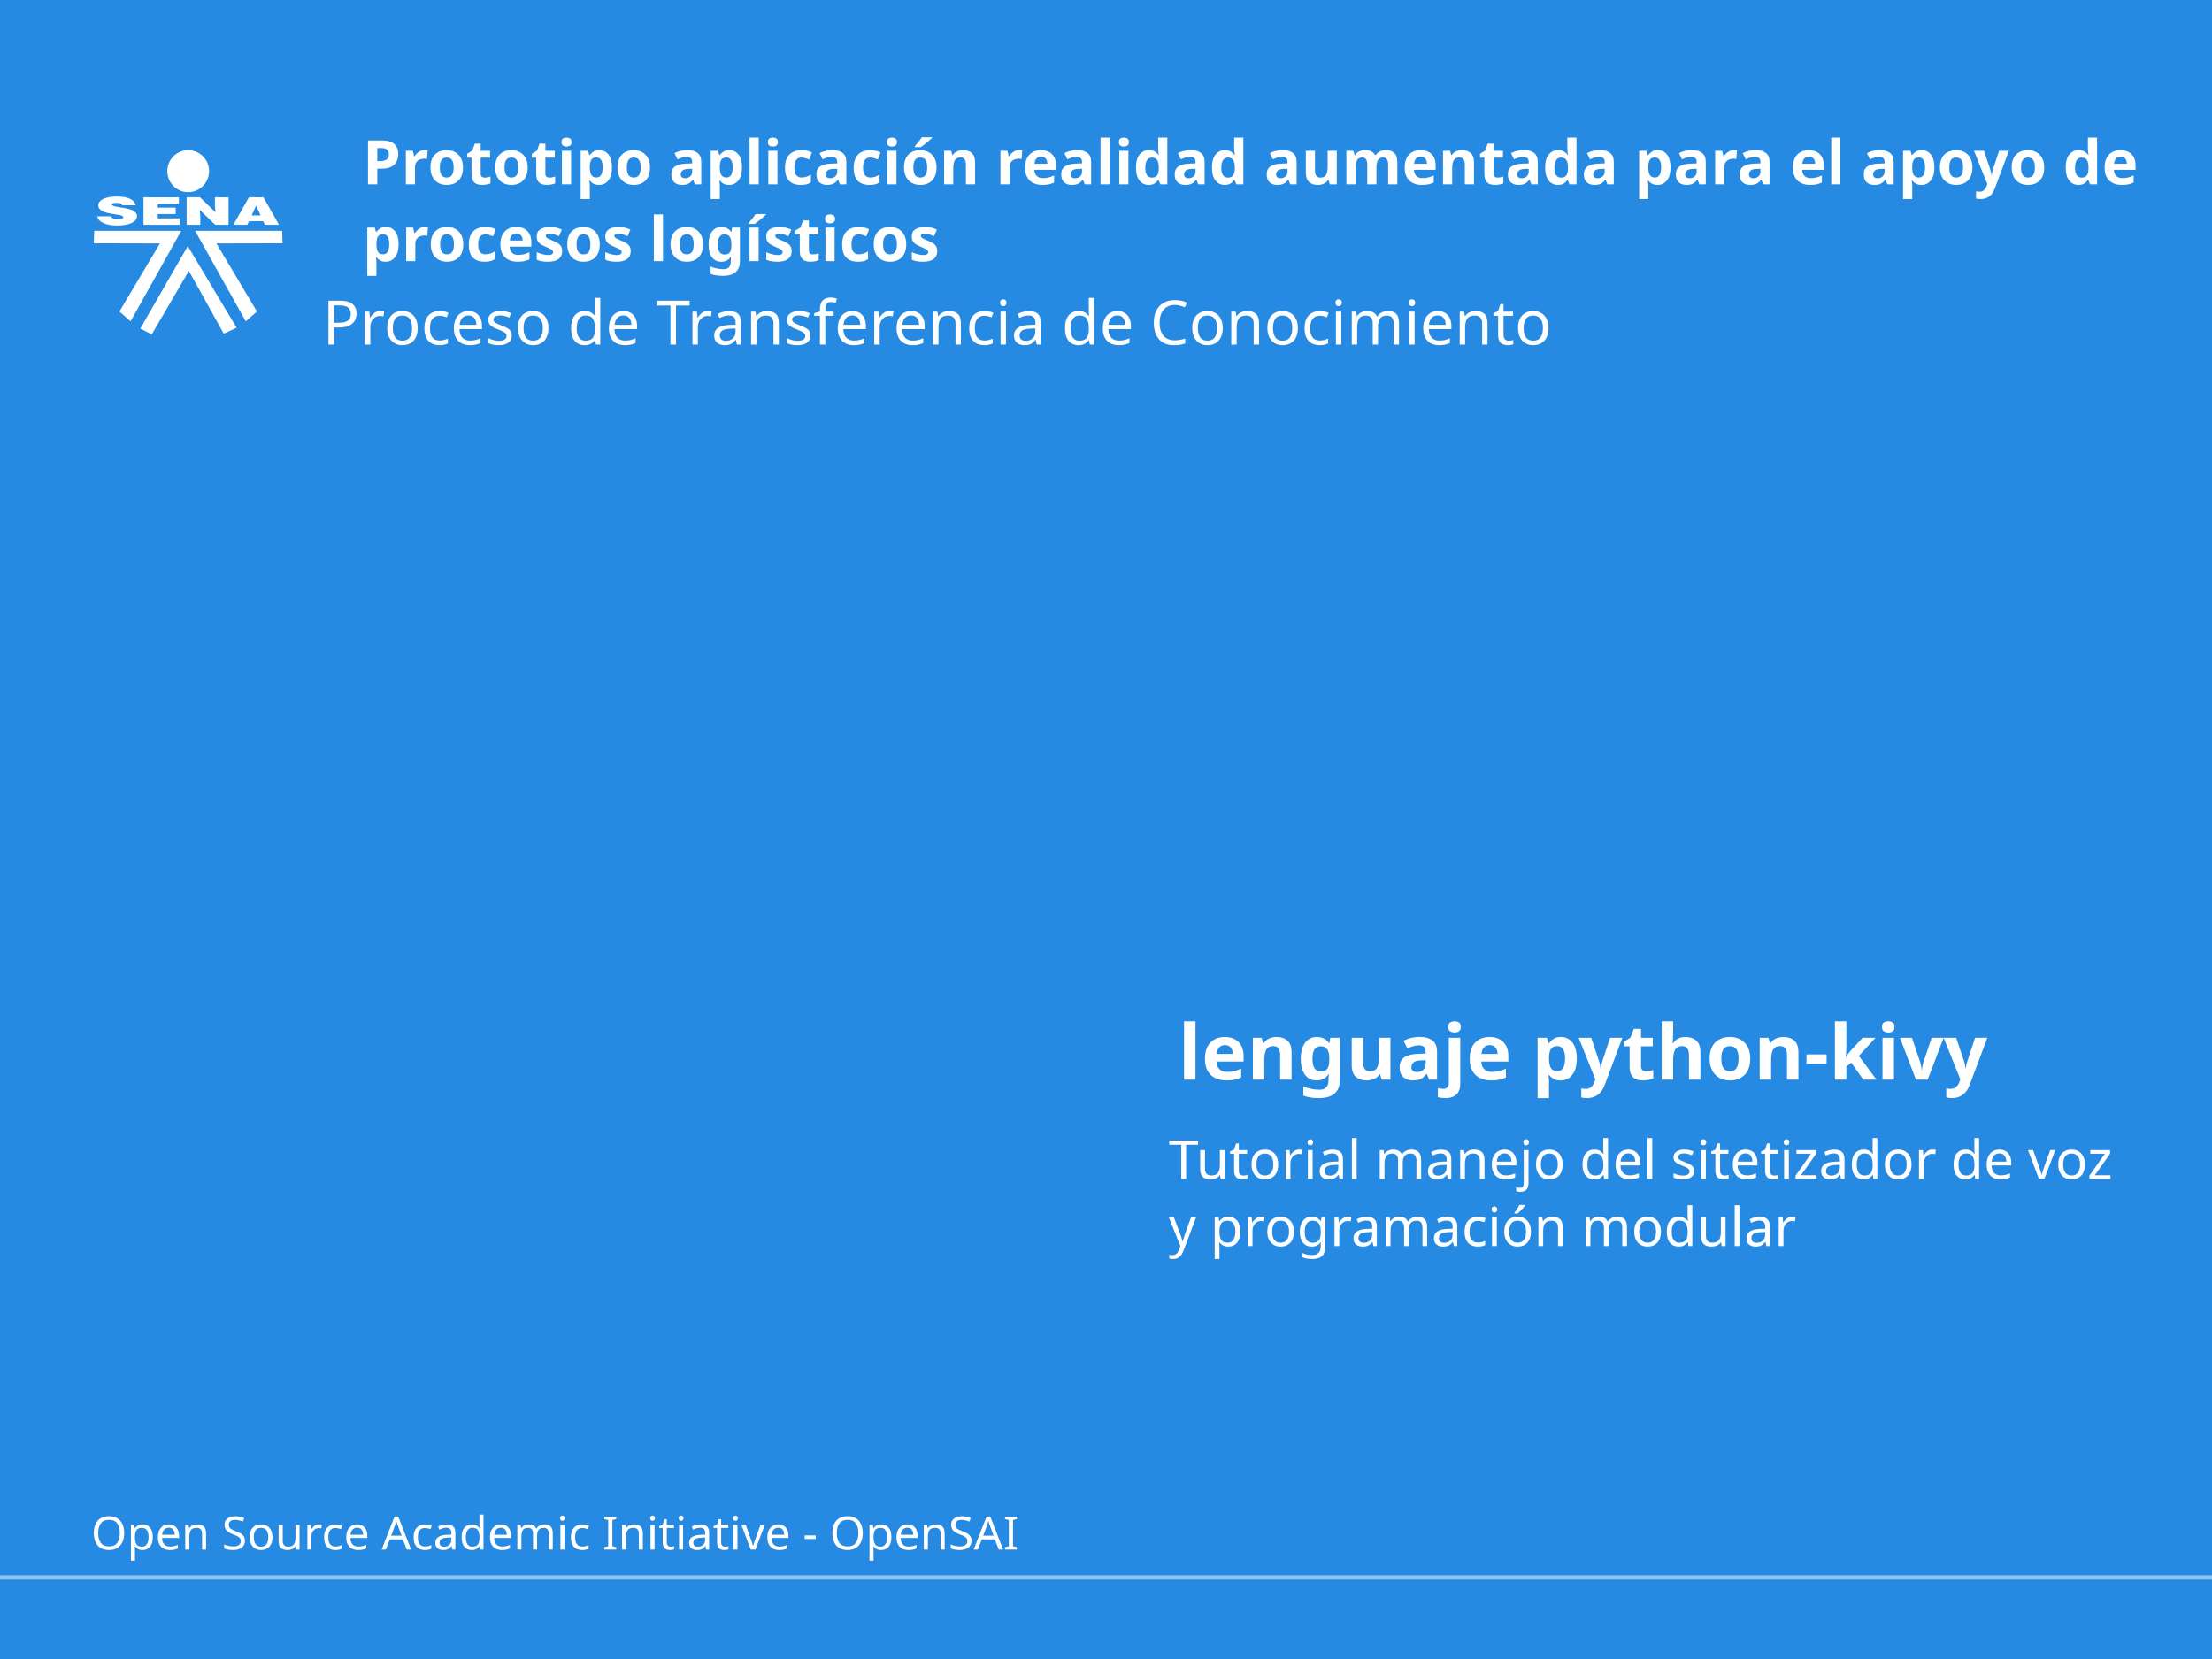
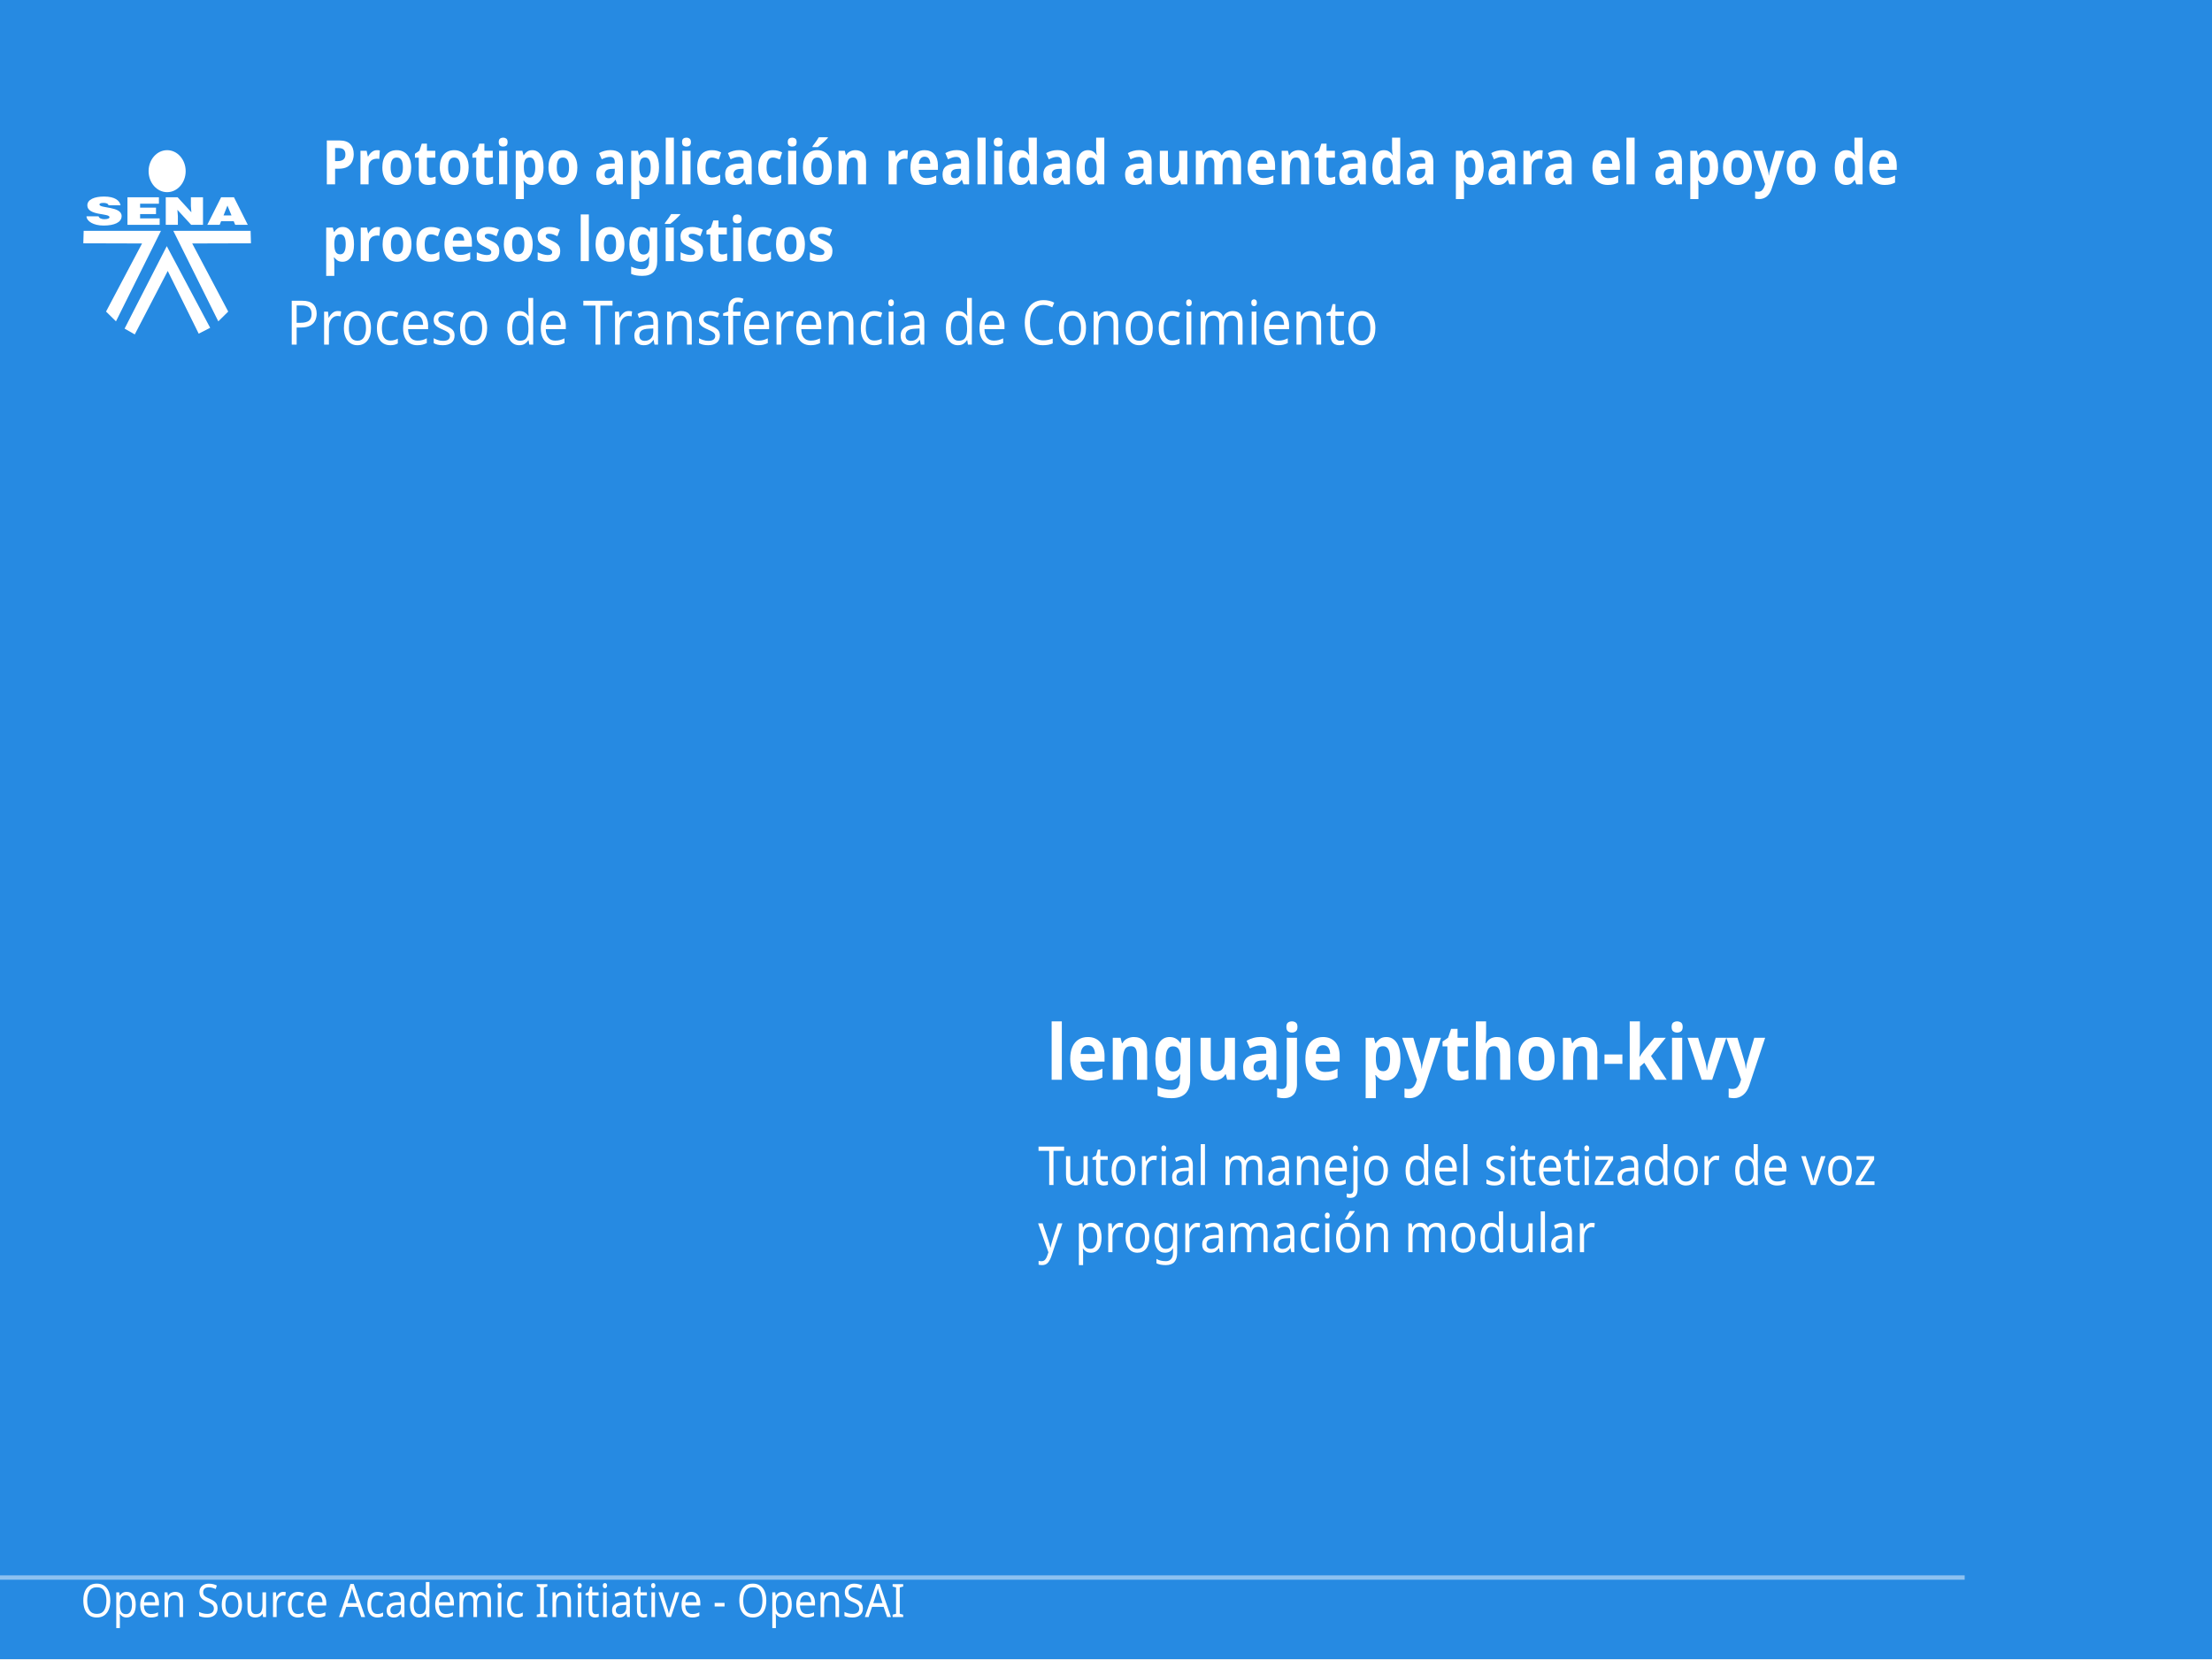
- <svg xmlns="http://www.w3.org/2000/svg" xmlns:xlink="http://www.w3.org/1999/xlink" height="1152" id="svg2383" version="1.0" width="1536" viewBox="0 0 1440 1080">
+ <svg xmlns="http://www.w3.org/2000/svg" xmlns:xlink="http://www.w3.org/1999/xlink" height="1228.8" id="svg2383" version="1.0" width="1638.4" viewBox="0 0 1440 1080">
  <defs id="defs2385">
    <linearGradient id="linearGradient3190">
      <stop id="stop3192" offset="0" style="stop-color:#324da7;stop-opacity:1" />
      <stop id="stop3194" offset="1" style="stop-color:#324da7;stop-opacity:0;" />
    </linearGradient>
    <linearGradient id="linearGradient3267">
      <stop id="stop3269" offset="0" style="stop-color:#0000ff;stop-opacity:0" />
      <stop id="stop3275" offset="0.488" style="stop-color:#ffffff;stop-opacity:1" />
      <stop id="stop3271" offset="1" style="stop-color:#0000ff;stop-opacity:0;" />
    </linearGradient>
    <linearGradient gradientTransform="matrix(0.4475832,0,0,1.159409,-317.7284,-354.2385)" gradientUnits="userSpaceOnUse" id="linearGradient3273" x1="333.266" x2="1668.856" xlink:href="#linearGradient3267" y1="671.267" y2="671.267" />
    <linearGradient gradientTransform="matrix(0.4475832,0,0,1.159409,-317.7285,-255.9335)" gradientUnits="userSpaceOnUse" id="linearGradient3463" x1="333.266" x2="1668.856" xlink:href="#linearGradient3267" y1="671.267" y2="671.267" />
    <linearGradient gradientTransform="translate(-480.0017)" gradientUnits="userSpaceOnUse" id="linearGradient3196" x1="1917.672" x2="1622.826" xlink:href="#linearGradient3190" y1="542.599" y2="542.599" />
    <linearGradient gradientTransform="matrix(-1,0,0,1,1920.003,0.0777)" gradientUnits="userSpaceOnUse" id="linearGradient3200" x1="1917.672" x2="1622.826" xlink:href="#linearGradient3190" y1="542.599" y2="542.599" />
    <linearGradient gradientTransform="matrix(-1,0,0,1,1920.003,0.0777)" gradientUnits="userSpaceOnUse" id="linearGradient2439" x1="1917.672" x2="1622.826" xlink:href="#linearGradient3190" y1="542.599" y2="542.599" />
    <linearGradient gradientTransform="translate(-480.0017)" gradientUnits="userSpaceOnUse" id="linearGradient2437" x1="1917.672" x2="1622.826" xlink:href="#linearGradient3190" y1="542.599" y2="542.599" />
    <linearGradient gradientTransform="matrix(0.4475832,0,0,1.159409,-317.7285,-255.9335)" gradientUnits="userSpaceOnUse" id="linearGradient2435" x1="333.266" x2="1668.856" xlink:href="#linearGradient3267" y1="671.267" y2="671.267" />
    <linearGradient gradientTransform="matrix(0.4475832,0,0,1.159409,-317.7284,-354.2385)" gradientUnits="userSpaceOnUse" id="linearGradient2433" x1="333.266" x2="1668.856" xlink:href="#linearGradient3267" y1="671.267" y2="671.267" />
    <linearGradient id="linearGradient3248">
      <stop id="stop3250" offset="0" style="stop-color:#33c0cf;stop-opacity:1;" />
      <stop id="stop3252" offset="1" style="stop-color:#33c0cf;stop-opacity:0;" />
    </linearGradient>
    <linearGradient id="linearGradient3134">
      <stop id="stop3136" offset="0" style="stop-color:#33bfcf;stop-opacity:1;" />
      <stop id="stop3138" offset="1" style="stop-color:#33bfcf;stop-opacity:0;" />
    </linearGradient>
    <linearGradient gradientTransform="matrix(23.79352,0,0,0.9705387,379.9114,12.2879)" gradientUnits="userSpaceOnUse" y2="320.617" x2="-7.071" y1="416.076" x1="-6.566" id="linearGradient3042-2" xlink:href="#linearGradient3134" />
    <linearGradient gradientUnits="userSpaceOnUse" y2="-1.185" x2="64.081" y1="70.977" x1="-52.988" id="linearGradient3254" xlink:href="#linearGradient3248" />
    <linearGradient y2="363.779" x2="-1.885" y1="452.533" x1="15.067" gradientTransform="matrix(4.887721,0,0,0.7001744,255.6428,312.4339)" gradientUnits="userSpaceOnUse" id="linearGradient3393-8" xlink:href="#linearGradient3134" />
  </defs>
  <g id="layer2">
-     <rect id="rect3951" width="1440" height="1080" x="-1.1368684e-13" y="1.1368684e-13" style="fill:#268ae2;fill-opacity:1;stroke-width:0.715" />
-     <rect style="opacity:0.469;fill:#ffffff;fill-opacity:1;stroke:none;stroke-width:1.235" id="rect3113" width="1440" height="2.828" x="0" y="1025.488" />
-     <text xml:space="preserve" style="font-style:normal;font-weight:normal;font-size:35.789px;line-height:0%;font-family:sans-serif;letter-spacing:0px;word-spacing:0px;fill:#ffffff;fill-opacity:1;stroke:none;stroke-width:2.982" x="59.245" y="982.498" id="text3000-1-36">
-       <tspan x="59.245" y="991.795" style="font-style:normal;font-variant:normal;font-weight:normal;font-stretch:normal;font-size:119.298px;line-height:1.25;font-family:sans-serif;-inkscape-font-specification:Sans;text-align:start;text-anchor:start;fill:#ffffff;stroke-width:2.982" id="tspan3921-5" />
-       <tspan x="59.245" y="1008.748" style="font-style:normal;font-variant:normal;font-weight:normal;font-stretch:normal;font-size:30px;line-height:1.25;font-family:Sawasdee;-inkscape-font-specification:'Sawasdee, Normal';font-variant-ligatures:normal;font-variant-caps:normal;font-variant-numeric:normal;font-feature-settings:normal;text-align:start;writing-mode:lr-tb;text-anchor:start;fill:#ffffff;stroke-width:2.982" id="tspan3223-3">Open Source Academic Initiative - OpenSAI</tspan>
+     <rect id="rect3951" width="1440" height="1080" x="-1.1368684e-13" y="5.6843419e-13" style="fill:#268ae2;fill-opacity:1;stroke-width:0.715" />
+     <rect style="opacity:0.469;fill:#ffffff;fill-opacity:1;stroke:none;stroke-width:1.164" id="rect3113" width="1278.994" height="2.828" x="-1.2711306e-14" y="1025.488" />
+     <text xml:space="preserve" style="font-style:normal;font-weight:normal;font-size:11.309px;line-height:0%;font-family:sans-serif;letter-spacing:0px;word-spacing:0px;fill:#ffffff;fill-opacity:1;stroke:none;stroke-width:2.811" x="55.835" y="925.944" id="text3000-1-36" transform="scale(0.9424384,1.061077)">
+       <tspan x="55.835" y="925.944" style="font-style:normal;font-variant:normal;font-weight:normal;font-stretch:normal;font-size:112.431px;line-height:1.25;font-family:sans-serif;-inkscape-font-specification:Sans;text-align:start;text-anchor:start;fill:#ffffff;stroke-width:2.811" id="tspan3921-5"> </tspan>
+       <tspan x="55.835" y="992.023" style="font-style:normal;font-variant:normal;font-weight:normal;font-stretch:normal;font-size:28.273px;line-height:1.25;font-family:Sawasdee;-inkscape-font-specification:'Sawasdee, Normal';font-variant-ligatures:normal;font-variant-caps:normal;font-variant-numeric:normal;font-feature-settings:normal;text-align:start;writing-mode:lr-tb;text-anchor:start;fill:#ffffff;stroke-width:2.811" id="tspan3223-3">Open Source Academic Initiative - OpenSAI</tspan>
    </text>
-     <g id="g352" transform="translate(36.04733,-33.91747)">
+     <g id="g352" transform="matrix(0.8881902,0,0,1,32.01689,-33.91747)">
      <g id="g371">
-         <text xml:space="preserve" style="font-style:normal;font-weight:normal;font-size:12px;line-height:0%;font-family:sans-serif;letter-spacing:0px;word-spacing:0px;fill:#000000;fill-opacity:1;stroke:none;stroke-width:1" x="199.91" y="153.903" id="text3000-1">
+         <text xml:space="preserve" style="font-style:normal;font-weight:normal;line-height:0%;font-family:sans-serif;letter-spacing:0px;word-spacing:0px;fill:#000000;fill-opacity:1;stroke:none;stroke-width:1" x="199.91" y="153.903" id="text3000-1">
          <tspan id="tspan359" x="199.91" y="153.903" style="font-style:normal;font-variant:normal;font-weight:bold;font-stretch:normal;font-size:40px;line-height:1.25;font-family:Sawasdee;-inkscape-font-specification:'Sawasdee, Bold';font-variant-ligatures:normal;font-variant-caps:normal;font-variant-numeric:normal;font-feature-settings:normal;text-align:start;writing-mode:lr-tb;text-anchor:start;fill:#ffffff;stroke-width:1">Prototipo aplicación realidad aumentada para el apoyo de </tspan>
          <tspan id="tspan363" x="199.91" y="203.903" style="font-style:normal;font-variant:normal;font-weight:bold;font-stretch:normal;font-size:40px;line-height:1.25;font-family:Sawasdee;-inkscape-font-specification:'Sawasdee, Bold';font-variant-ligatures:normal;font-variant-caps:normal;font-variant-numeric:normal;font-feature-settings:normal;text-align:start;writing-mode:lr-tb;text-anchor:start;fill:#ffffff;stroke-width:1">procesos logísticos</tspan>
-           <tspan x="199.91" y="222.021" style="font-style:normal;font-variant:normal;font-weight:normal;font-stretch:normal;font-size:40px;line-height:1.25;font-family:sans-serif;-inkscape-font-specification:Sans;text-align:start;text-anchor:start;fill:#ffffff;stroke-width:1" id="tspan3223" />
+           <tspan x="199.91" y="253.903" style="font-style:normal;font-variant:normal;font-weight:normal;font-stretch:normal;font-size:40px;line-height:1.25;font-family:sans-serif;-inkscape-font-specification:Sans;text-align:start;text-anchor:start;fill:#ffffff;stroke-width:1" id="tspan3223"> </tspan>
        </text>
-         <text xml:space="preserve" style="font-style:normal;font-weight:normal;font-size:12px;line-height:0%;font-family:sans-serif;letter-spacing:0px;word-spacing:0px;fill:#000000;fill-opacity:1;stroke:none;stroke-width:1" x="588.074" y="258.237" id="text3000">
+         <text xml:space="preserve" style="font-style:normal;font-weight:normal;line-height:0%;font-family:sans-serif;letter-spacing:0px;word-spacing:0px;fill:#000000;fill-opacity:1;stroke:none;stroke-width:1" x="588.074" y="258.237" id="text3000">
          <tspan x="588.074" y="258.237" style="font-style:normal;font-variant:normal;font-weight:normal;font-stretch:normal;font-size:40px;line-height:1.25;font-family:Sawasdee;-inkscape-font-specification:'Sawasdee, Normal';font-variant-ligatures:normal;font-variant-caps:normal;font-variant-numeric:normal;font-feature-settings:normal;text-align:center;writing-mode:lr-tb;text-anchor:middle;fill:#ffffff;stroke-width:1" id="tspan3088">Proceso de Transferencia de Conocimiento</tspan>
        </text>
      </g>
      <g id="g208" transform="translate(-63.67159,75.23768)">
        <g style="fill:#ffffff;fill-rule:evenodd" id="g3919" transform="matrix(1.25,0,0,1.25,87.59485,52.97106)">
          <g style="fill:#ffffff" transform="matrix(0.8843404,0,0,0.8897222,-102.2247,-597.4297)" id="g4">
            <g style="fill:#ffffff" id="g6">
              <path id="path8" d="m 184.451,686.881 c 0,6.789 -5.503,12.291 -12.291,12.291 -6.788,0 -12.291,-5.502 -12.291,-12.291 0,-6.787 5.503,-12.29 12.291,-12.29 6.788,0 12.291,5.503 12.291,12.29 z" style="fill:#ffffff;stroke:none" />
              <g style="fill:#ffffff" id="g10">
                <path id="path12" d="m 133.317,706.844 c -0.142,-0.56 -0.604,-0.896 -1.208,-1.098 -0.603,-0.201 -1.35,-0.291 -2.167,-0.291 -1.847,0 -2.664,0.336 -2.664,0.919 0,2.418 14.706,0.918 14.706,6.786 0,3.74 -4.938,5.554 -11.97,5.554 -6.749,0 -11.155,-2.486 -11.332,-5.397 h 8.028 c 0.178,0.582 0.675,1.007 1.385,1.276 0.675,0.269 1.563,0.403 2.38,0.403 2.096,0 3.481,-0.425 3.481,-1.187 0,-2.441 -14.705,-0.761 -14.705,-6.92 0,-3.427 4.688,-5.152 11.082,-5.152 7.105,0 10.337,2.285 10.941,5.107 z" style="fill:#ffffff;stroke:none" />
                <path id="path14" d="m 145.856,718.289 v -16.126 h 20.852 v 3.762 h -12.469 v 2.308 h 10.55 v 3.762 h -10.55 v 2.531 h 12.966 v 3.763 z" style="fill:#ffffff;stroke:none" />
                <path id="path16" d="m 188.233,710.965 -0.319,-3.673 v -5.129 h 8.027 v 16.126 h -7.85 l -9.129,-8.78 0.32,3.673 v 5.107 h -8.029 v -16.126 h 7.851 z" style="fill:#ffffff;stroke:none" />
                <path id="path18" d="m 198.783,718.289 9.165,-16.126 h 8.525 l 9.165,16.126 h -8.348 l -0.995,-2.128 h -8.347 l -0.96,2.128 z m 13.357,-11.266 -2.594,5.778 h 5.293 z" style="fill:#ffffff;stroke:none" />
              </g>
              <g style="fill:#ffffff" id="g20">
                <path id="path22" d="m 227.501,721.801 h -51.254 l 29.834,52.983 6.578,-5.728 -23.866,-39.857 38.946,-0.096 z" style="fill:#ffffff;stroke:none" />
                <path id="path24" d="m 116.819,721.801 h 51.254 l -29.834,52.983 -6.578,-5.728 23.866,-39.857 -38.946,-0.096 z" style="fill:#ffffff;stroke:none" />
                <path id="path26" d="m 143.949,779.036 27.975,-48.268 28.767,47.795 -7.596,3.429 -20.536,-36.71 -21.856,37.148 z" style="fill:#ffffff;stroke:none" />
              </g>
            </g>
          </g>
        </g>
      </g>
    </g>
  </g>
  <g id="layer1" transform="translate(0.0019328)">
-     <text xml:space="preserve" style="font-style:normal;font-weight:normal;line-height:0%;font-family:sans-serif;letter-spacing:0px;word-spacing:0px;fill:#000000;fill-opacity:1;stroke:none" x="753.906" y="702.853" id="text3000-7">
-       <tspan x="753.906" y="702.853" style="font-style:normal;font-variant:normal;font-weight:bold;font-stretch:normal;font-size:50px;line-height:1.25;font-family:Sawasdee;-inkscape-font-specification:'Sawasdee Bold';text-align:start;text-anchor:start;fill:#ffffff" id="tspan3084"> lenguaje python-kivy </tspan>
+     <text xml:space="preserve" style="font-style:normal;font-weight:normal;font-size:11.309px;line-height:0%;font-family:sans-serif;letter-spacing:0px;word-spacing:0px;fill:#000000;fill-opacity:1;stroke:none;stroke-width:0.942" x="710.509" y="662.396" id="text3000-7" transform="scale(0.9424384,1.061077)">
+       <tspan x="710.509" y="662.396" style="font-style:normal;font-variant:normal;font-weight:bold;font-stretch:normal;font-size:47.122px;line-height:1.25;font-family:Sawasdee;-inkscape-font-specification:'Sawasdee Bold';text-align:start;text-anchor:start;fill:#ffffff;stroke-width:0.942" id="tspan3084"> lenguaje python-kivy </tspan>
    </text>
-     <g id="g3398">
-       <text id="text3000-7-83" y="728.715" x="760.838" style="font-style:normal;font-weight:normal;font-size:12px;line-height:0%;font-family:sans-serif;letter-spacing:0px;word-spacing:0px;fill:#ffffff;fill-opacity:1;stroke:none;stroke-width:1" xml:space="preserve">
-         <tspan id="tspan3088-4-1" style="font-style:normal;font-variant:normal;font-weight:normal;font-stretch:normal;font-size:32px;line-height:1.25;font-family:sans-serif;-inkscape-font-specification:Sans;text-align:start;text-anchor:start;fill:#ffffff;stroke-width:1" y="728.715" x="760.838" />
-         <tspan id="tspan3084-6" style="font-style:normal;font-variant:normal;font-weight:normal;font-stretch:normal;font-size:35px;line-height:1.25;font-family:Sawasdee;-inkscape-font-specification:Sawasdee;text-align:start;text-anchor:start;fill:#ffffff;stroke-width:1" y="767.445" x="760.838">Tutorial manejo del sitetizador de voz</tspan>
-         <tspan style="font-style:normal;font-variant:normal;font-weight:normal;font-stretch:normal;font-size:35px;line-height:1.25;font-family:Sawasdee;-inkscape-font-specification:Sawasdee;text-align:start;text-anchor:start;fill:#ffffff;stroke-width:1" y="811.195" x="760.838" id="tspan3399">y programación modular</tspan>
+     <g id="g3398" transform="matrix(0.8881902,0,0,1,-2.1610603e-4,0)">
+       <text id="text3000-7-83" y="728.715" x="760.838" style="font-style:normal;font-weight:normal;line-height:0%;font-family:sans-serif;letter-spacing:0px;word-spacing:0px;fill:#ffffff;fill-opacity:1;stroke:none;stroke-width:1" xml:space="preserve">
+         <tspan id="tspan3088-4-1" style="font-style:normal;font-variant:normal;font-weight:normal;font-stretch:normal;font-size:32px;line-height:1.25;font-family:sans-serif;-inkscape-font-specification:Sans;text-align:start;text-anchor:start;fill:#ffffff;stroke-width:1" y="728.715" x="760.838"> </tspan>
+         <tspan id="tspan3084-6" style="font-style:normal;font-variant:normal;font-weight:normal;font-stretch:normal;font-size:35px;line-height:1.25;font-family:Sawasdee;-inkscape-font-specification:Sawasdee;text-align:start;text-anchor:start;fill:#ffffff;stroke-width:1" y="771.369" x="760.838">Tutorial manejo del sitetizador de voz</tspan>
+         <tspan style="font-style:normal;font-variant:normal;font-weight:normal;font-stretch:normal;font-size:35px;line-height:1.25;font-family:Sawasdee;-inkscape-font-specification:Sawasdee;text-align:start;text-anchor:start;fill:#ffffff;stroke-width:1" y="815.119" x="760.838" id="tspan3399">y programación modular</tspan>
      </text>
    </g>
-     <flowRoot xml:space="preserve" id="flowRoot3394" style="fill:black;stroke:none;stroke-opacity:1;stroke-width:1px;stroke-linejoin:miter;stroke-linecap:butt;fill-opacity:1;font-family:sans-serif;font-style:normal;font-weight:normal;font-size:40px;line-height:125%;letter-spacing:0px;word-spacing:0px">
+     <flowRoot xml:space="preserve" id="flowRoot3394" style="font-style:normal;font-weight:normal;line-height:0.01%;font-family:sans-serif;letter-spacing:0px;word-spacing:0px;fill:#000000;fill-opacity:1;stroke:none;stroke-width:1px;stroke-linecap:butt;stroke-linejoin:miter;stroke-opacity:1">
      <flowRegion id="flowRegion3396">
        <rect id="rect3398" width="1111.484" height="576.734" x="-1155.678" y="1154.21" />
      </flowRegion>
-       <flowPara id="flowPara3400" />
+       <flowPara id="flowPara3400" style="font-size:40px;line-height:1.25"> </flowPara>
    </flowRoot>
  </g>
</svg>
